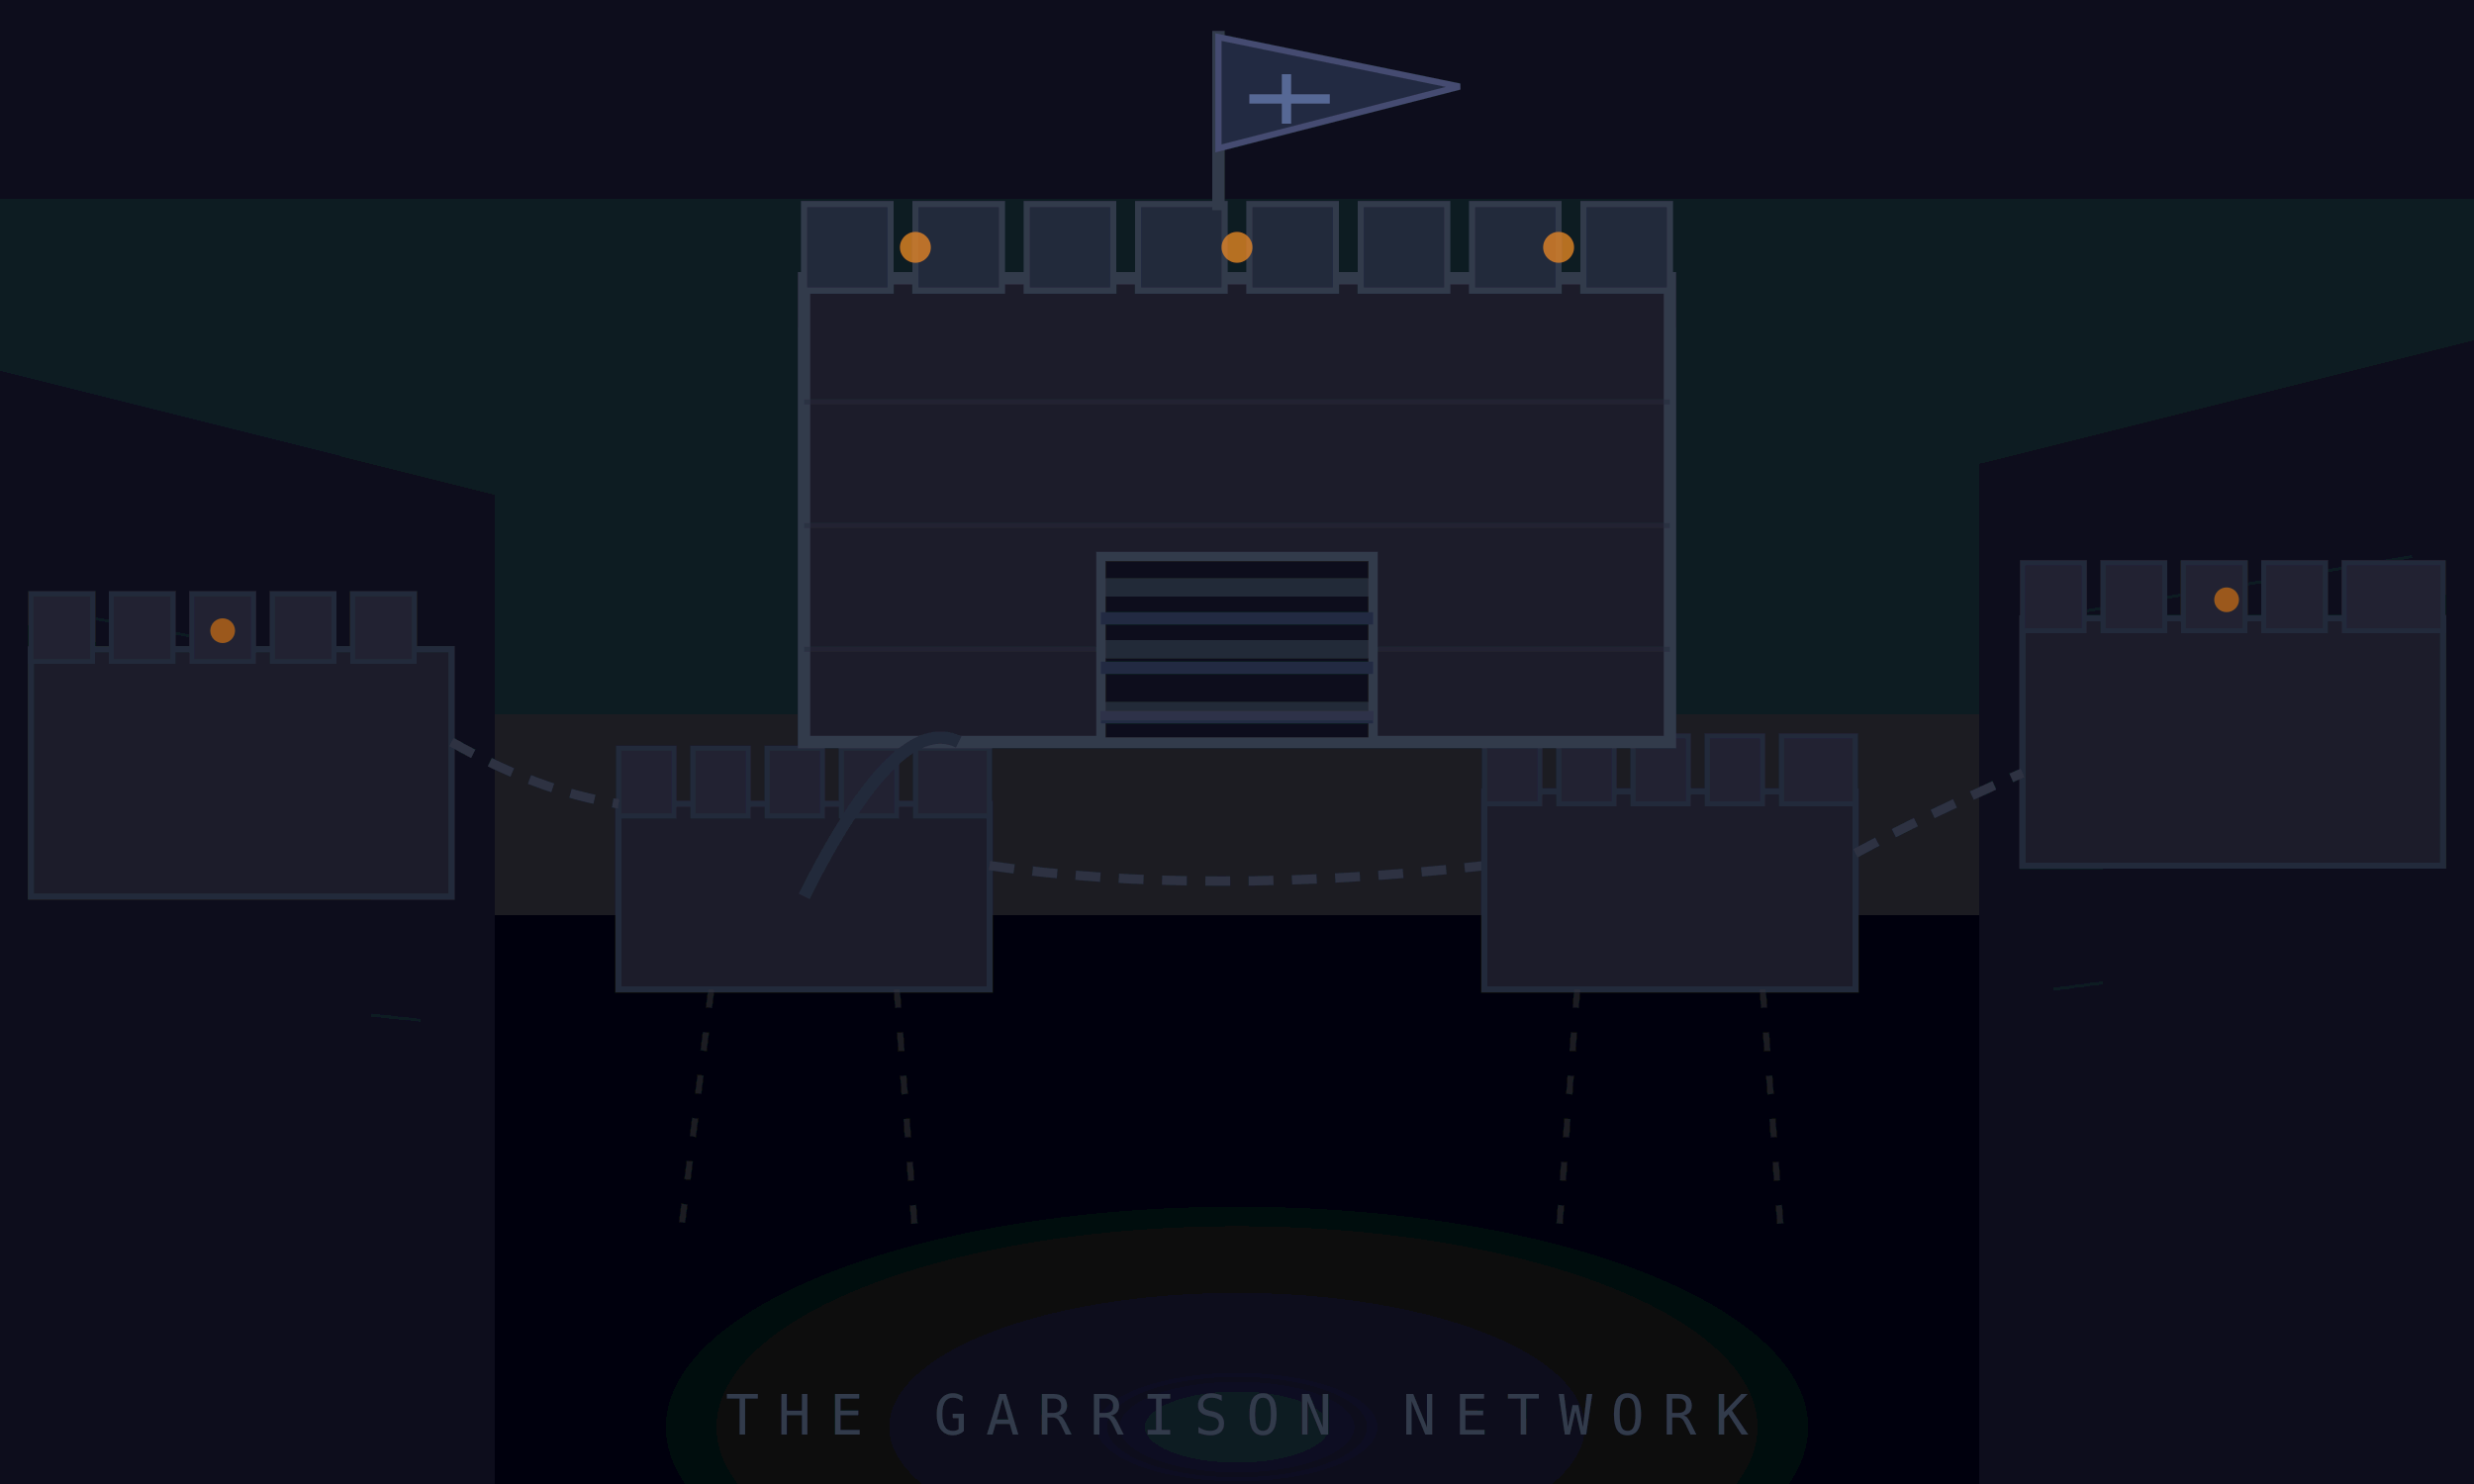
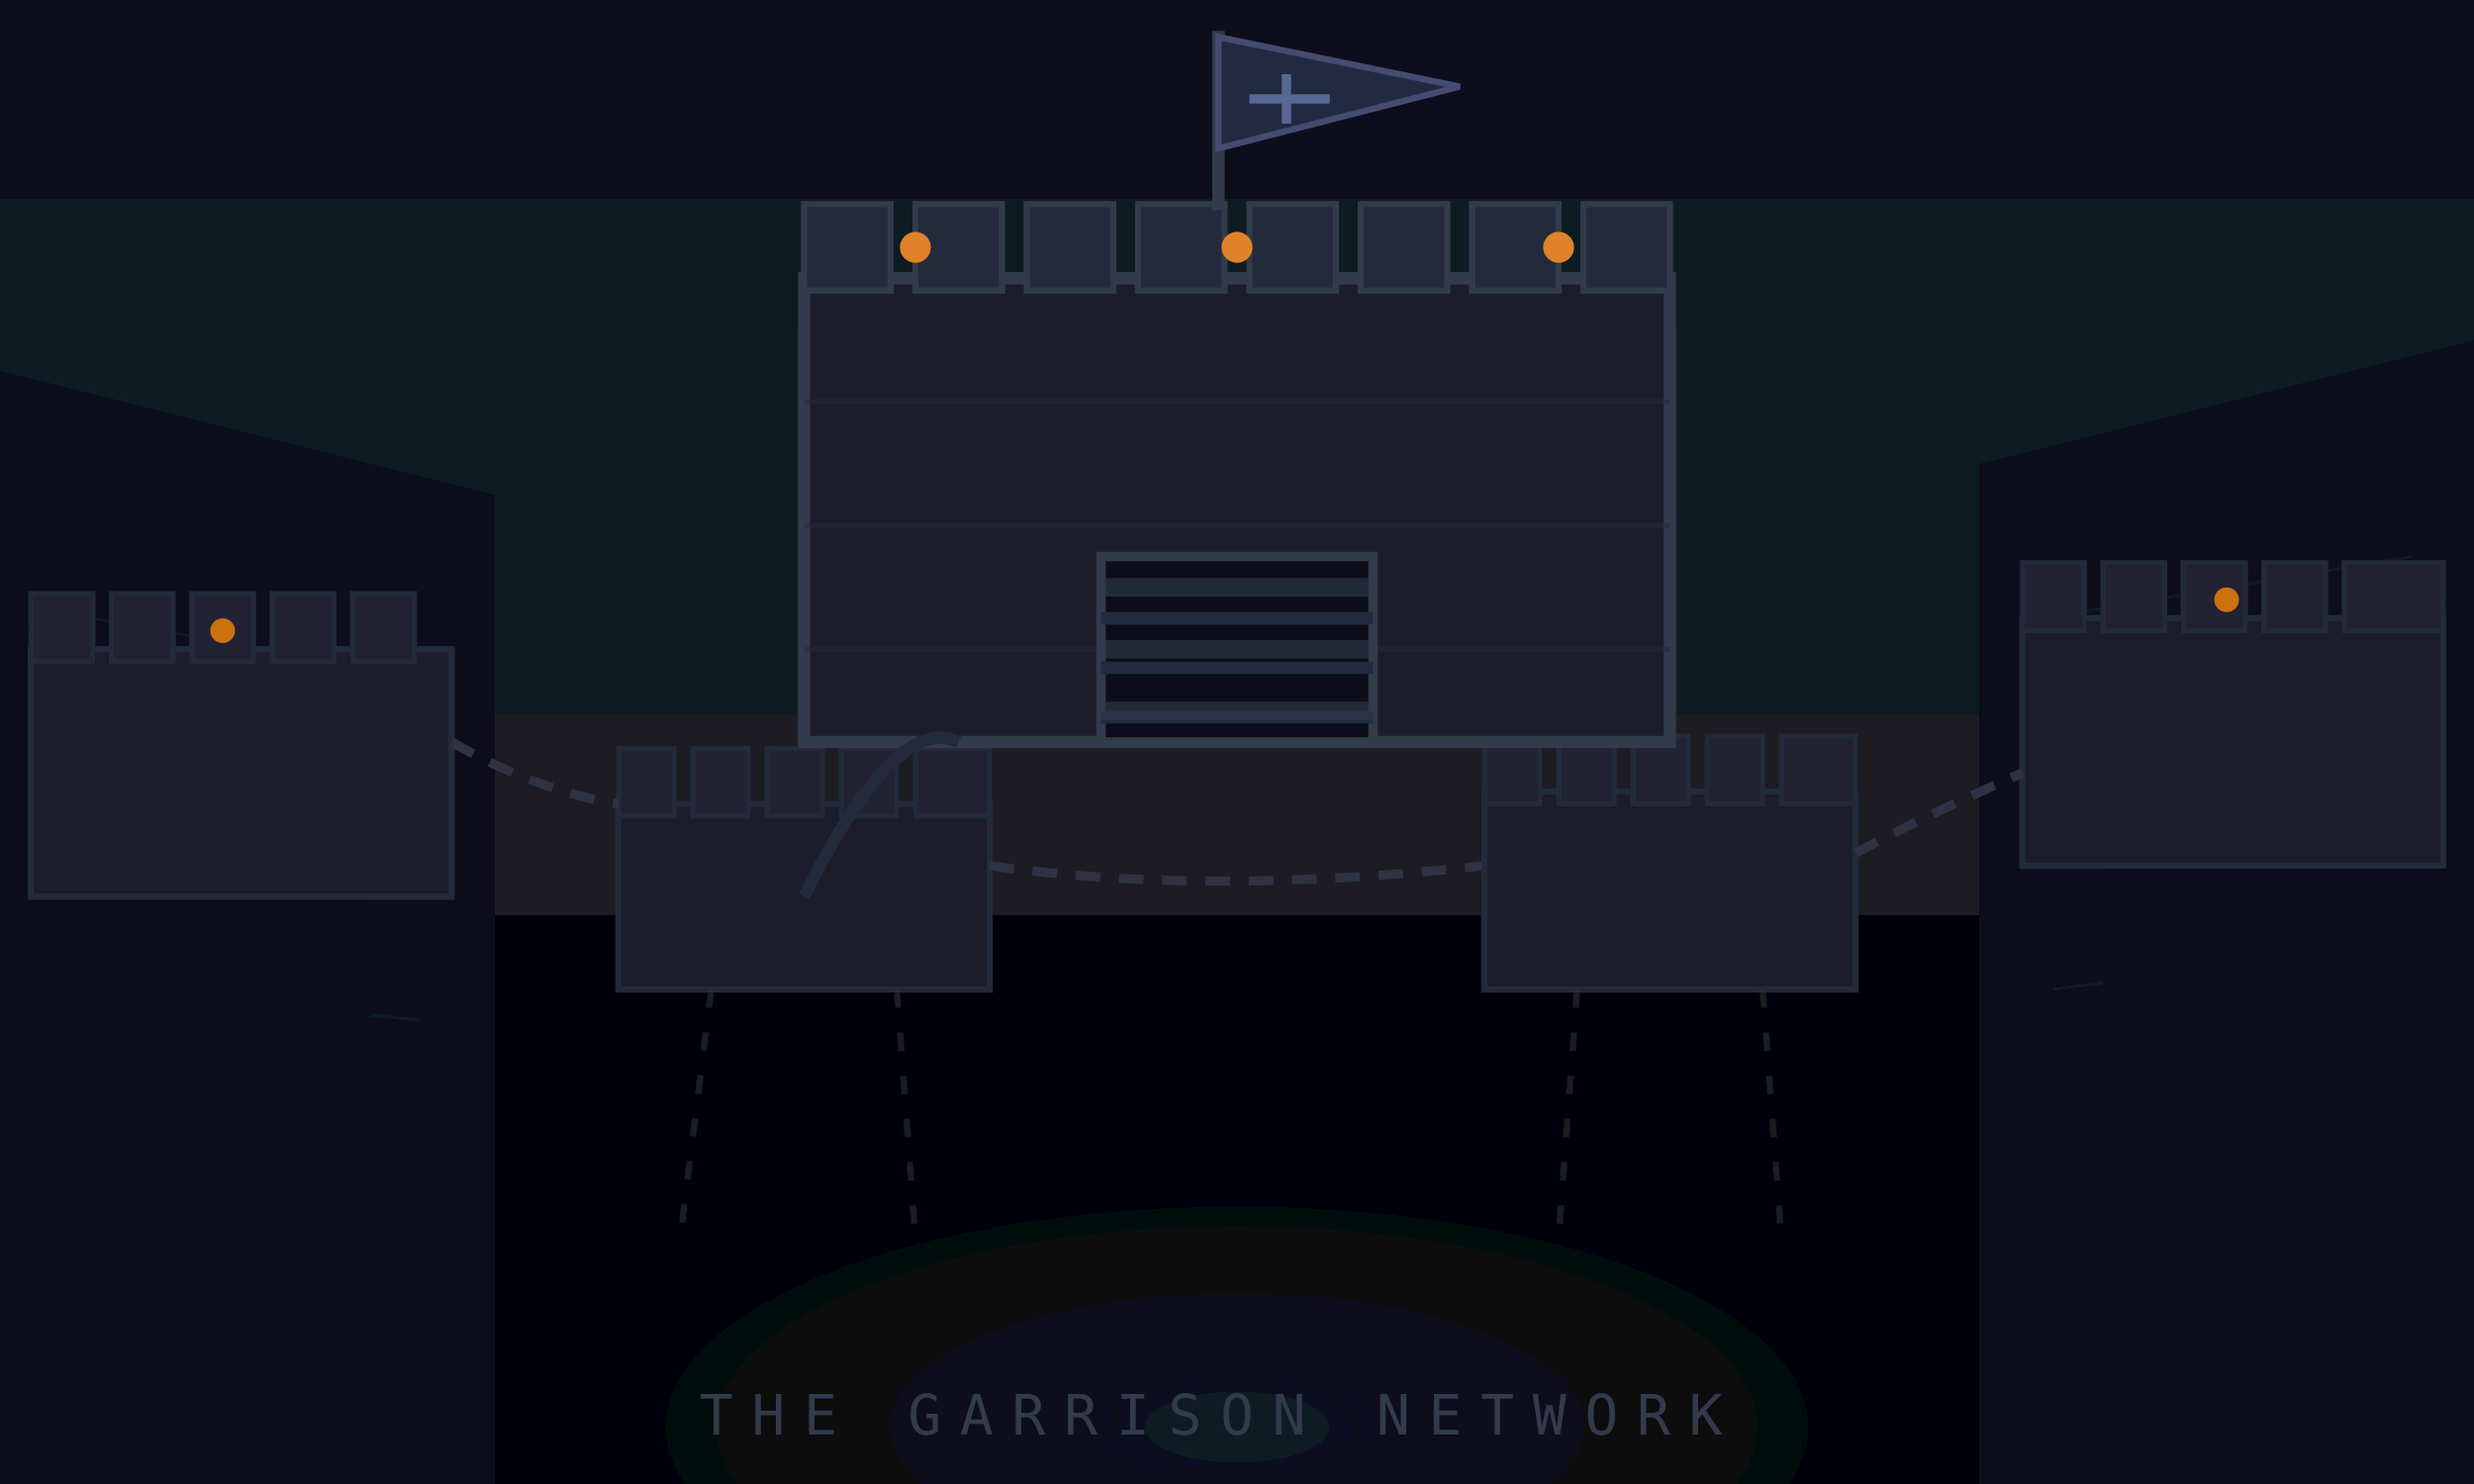
<svg xmlns="http://www.w3.org/2000/svg" viewBox="0 0 400 240" style="filter: brightness(1.4)">
  <rect width="400" height="240" fill="#08090c" />
  <linearGradient id="canyon-sky" x1="0" y1="0" x2="0" y2="1">
    <stop offset="0%" stop-color="#0c1018" />
    <stop offset="70%" stop-color="#141820" />
    <stop offset="100%" stop-color="#1a1c22" />
  </linearGradient>
  <rect width="400" height="240" fill="url(#canyon-sky)" />
  <rect x="80" y="148" width="240" height="92" fill="#050608" />
  <radialGradient id="chasm-glow" cx="50%" cy="90%" r="40%">
-     <stop offset="0%" stop-color="#202840" stop-opacity="0.4" />
+     <stop offset="0%" stop-color="#202840" stop-opacity="0.4">
+       <animate attributeName="stop-opacity" values="0.3;0.6;0.3" dur="5s" repeatCount="indefinite" />
+     </stop>
    <stop offset="100%" stop-color="#202840" stop-opacity="0" />
  </radialGradient>
  <rect x="80" y="148" width="240" height="92" fill="url(#chasm-glow)" />
  <polygon points="0,240 0,60 80,80 80,240" fill="#0d1018" />
  <polygon points="0,240 0,100 60,115 60,240" fill="#0b0d12" />
  <polygon points="400,240 400,55 320,75 320,240" fill="#0d1018" />
  <polygon points="400,240 400,95 340,110 340,240" fill="#0b0d12" />
  <g stroke="#111420" stroke-width="0.5" opacity="0.5">
    <line x1="15" y1="100" x2="70" y2="110" />
    <line x1="10" y1="130" x2="65" y2="140" />
    <line x1="20" y1="160" x2="68" y2="165" />
    <line x1="330" y1="100" x2="390" y2="90" />
    <line x1="335" y1="130" x2="395" y2="120" />
    <line x1="332" y1="160" x2="392" y2="152" />
  </g>
  <rect x="5" y="105" width="68" height="40" fill="#131620" stroke="#1e2230" stroke-width="1" />
  <g fill="#1a1e2c" stroke="#1e2230" stroke-width="0.8">
    <rect x="5" y="96" width="10" height="11" />
    <rect x="18" y="96" width="10" height="11" />
    <rect x="31" y="96" width="10" height="11" />
    <rect x="44" y="96" width="10" height="11" />
    <rect x="57" y="96" width="10" height="11" />
  </g>
-   <circle cx="36" cy="102" r="2" fill="#b06010" opacity="0.7" />
+   <circle cx="36" cy="102" r="2" fill="#b06010">
+     <animate attributeName="opacity" values="0.7;1;0.4;0.9;0.7" dur="1.9s" repeatCount="indefinite" />
+     <animate attributeName="r" values="2;2.8;1.6;2.6;2" dur="1.9s" repeatCount="indefinite" />
+   </circle>
  <rect x="327" y="100" width="68" height="40" fill="#131620" stroke="#1e2230" stroke-width="1" />
  <g fill="#1a1e2c" stroke="#1e2230" stroke-width="0.8">
    <rect x="327" y="91" width="10" height="11" />
    <rect x="340" y="91" width="10" height="11" />
    <rect x="353" y="91" width="10" height="11" />
    <rect x="366" y="91" width="10" height="11" />
    <rect x="379" y="91" width="16" height="11" />
  </g>
-   <circle cx="360" cy="97" r="2" fill="#b06010" opacity="0.7" />
+   <circle cx="360" cy="97" r="2" fill="#b06010">
+     <animate attributeName="opacity" values="0.5;0.9;0.7;1;0.5" dur="2.2s" repeatCount="indefinite" />
+     <animate attributeName="r" values="2;2.5;1.8;3;2" dur="2.2s" repeatCount="indefinite" />
+   </circle>
  <rect x="100" y="130" width="60" height="30" fill="#131620" stroke="#1e2230" stroke-width="1" />
  <g fill="#1a1e2c" stroke="#1e2230" stroke-width="0.8">
    <rect x="100" y="121" width="9" height="11" />
    <rect x="112" y="121" width="9" height="11" />
    <rect x="124" y="121" width="9" height="11" />
    <rect x="136" y="121" width="9" height="11" />
    <rect x="148" y="121" width="12" height="11" />
  </g>
-   <path d="M73,120 Q87,128 100,130" stroke="#252a38" stroke-width="1.5" fill="none" stroke-dasharray="4,3" />
-   <path d="M160,140 Q195,145 240,140" stroke="#252a38" stroke-width="1.5" fill="none" stroke-dasharray="4,3" />
+   <path d="M73,120 Q87,128 100,130" stroke="#252a38" stroke-width="1.5" fill="none" stroke-dasharray="4,3">
+     <animateTransform attributeName="transform" type="translate" values="0 0; 1 2; 0 0; -1 2; 0 0" dur="6s" repeatCount="indefinite" />
+   </path>
+   <path d="M160,140 Q195,145 240,140" stroke="#252a38" stroke-width="1.5" fill="none" stroke-dasharray="4,3">
+     <animateTransform attributeName="transform" type="translate" values="0 0; 0 2; 0 0; 0 -1; 0 0" dur="7s" repeatCount="indefinite" />
+   </path>
  <rect x="240" y="128" width="60" height="32" fill="#131620" stroke="#1e2230" stroke-width="1" />
  <g fill="#1a1e2c" stroke="#1e2230" stroke-width="0.8">
    <rect x="240" y="119" width="9" height="11" />
    <rect x="252" y="119" width="9" height="11" />
    <rect x="264" y="119" width="9" height="11" />
    <rect x="276" y="119" width="9" height="11" />
    <rect x="288" y="119" width="12" height="11" />
  </g>
-   <path d="M300,138 Q311,132 327,125" stroke="#252a38" stroke-width="1.5" fill="none" stroke-dasharray="4,3" />
+   <path d="M300,138 Q311,132 327,125" stroke="#252a38" stroke-width="1.5" fill="none" stroke-dasharray="4,3">
+     <animateTransform attributeName="transform" type="translate" values="0 0; -1 2; 0 0; 1 1; 0 0" dur="8s" repeatCount="indefinite" />
+   </path>
  <g stroke="#252a38" stroke-width="1" fill="none" opacity="0.4" stroke-dasharray="3,4">
    <line x1="115" y1="160" x2="110" y2="200" />
    <line x1="145" y1="160" x2="148" y2="200" />
    <line x1="255" y1="160" x2="252" y2="200" />
    <line x1="285" y1="160" x2="288" y2="200" />
  </g>
  <rect x="130" y="45" width="140" height="75" fill="#161924" stroke="#2a3040" stroke-width="2" />
  <g stroke="#1e2230" stroke-width="0.8" opacity="0.5">
    <line x1="130" y1="65" x2="270" y2="65" />
    <line x1="130" y1="85" x2="270" y2="85" />
    <line x1="130" y1="105" x2="270" y2="105" />
  </g>
  <g fill="#1e2232" stroke="#2a3040" stroke-width="1">
    <rect x="130" y="33" width="14" height="14" />
    <rect x="148" y="33" width="14" height="14" />
    <rect x="166" y="33" width="14" height="14" />
    <rect x="184" y="33" width="14" height="14" />
    <rect x="202" y="33" width="14" height="14" />
    <rect x="220" y="33" width="14" height="14" />
    <rect x="238" y="33" width="14" height="14" />
    <rect x="256" y="33" width="14" height="14" />
  </g>
-   <line x1="197" y1="5" x2="197" y2="34" stroke="#2a3040" stroke-width="2" />
-   <polygon points="197,6 236,14 197,24" fill="#1e2438" stroke="#3a4060" stroke-width="1" />
-   <g stroke="#4a5880" stroke-width="1.5">
-     <line x1="208" y1="12" x2="208" y2="20" />
-     <line x1="202" y1="16" x2="215" y2="16" />
+   <g>
+     <animateTransform attributeName="transform" type="skewX" values="0; 4; 0; -4; 0" dur="6s" repeatCount="indefinite" />
+     <line x1="197" y1="5" x2="197" y2="34" stroke="#2a3040" stroke-width="2" />
+     <polygon points="197,6 236,14 197,24" fill="#1e2438" stroke="#3a4060" stroke-width="1" />
+     <g stroke="#4a5880" stroke-width="1.5">
+       <line x1="208" y1="12" x2="208" y2="20" />
+       <line x1="202" y1="16" x2="215" y2="16" />
+     </g>
  </g>
-   <circle cx="148" cy="40" r="2.5" fill="#c07020" opacity="0.8" />
-   <circle cx="200" cy="40" r="2.5" fill="#c07020" opacity="0.8" />
-   <circle cx="252" cy="40" r="2.5" fill="#c07020" opacity="0.8" />
+   <circle cx="148" cy="40" r="2.5" fill="#c07020">
+     <animate attributeName="opacity" values="0.8;1;0.5;0.9;0.8" dur="2s" repeatCount="indefinite" />
+   </circle>
+   <circle cx="200" cy="40" r="2.5" fill="#c07020">
+     <animate attributeName="opacity" values="0.7;0.4;1;0.8;0.7" dur="1.7s" repeatCount="indefinite" />
+   </circle>
+   <circle cx="252" cy="40" r="2.5" fill="#c07020">
+     <animate attributeName="opacity" values="0.9;0.6;0.8;1;0.9" dur="2.4s" repeatCount="indefinite" />
+   </circle>
  <rect x="178" y="90" width="44" height="30" fill="#0c0e14" stroke="#2a3040" stroke-width="1.5" />
  <g stroke="#1e2438" stroke-width="2">
    <line x1="178" y1="100" x2="222" y2="100" />
    <line x1="178" y1="108" x2="222" y2="108" />
    <line x1="178" y1="116" x2="222" y2="116" />
  </g>
  <g stroke="#2a3040" stroke-width="3" opacity="0.6">
    <line x1="178" y1="95" x2="222" y2="95" />
    <line x1="178" y1="105" x2="222" y2="105" />
    <line x1="178" y1="115" x2="222" y2="115" />
  </g>
  <path d="M130,145 Q145,115 155,120" stroke="#1e2230" stroke-width="2" fill="none" />
-   <text x="200" y="232" font-family="monospace" font-size="9" fill="#2a3040" text-anchor="middle" letter-spacing="3">THE GARRISON NETWORK</text>
+   <text x="200" y="232" font-family="monospace" font-size="9" fill="#2a3040" text-anchor="middle" letter-spacing="3">THE GARRISON NETWORK
+     <animate attributeName="opacity" values="0.5;1;0.5" dur="6s" repeatCount="indefinite" />
+   </text>
</svg>
